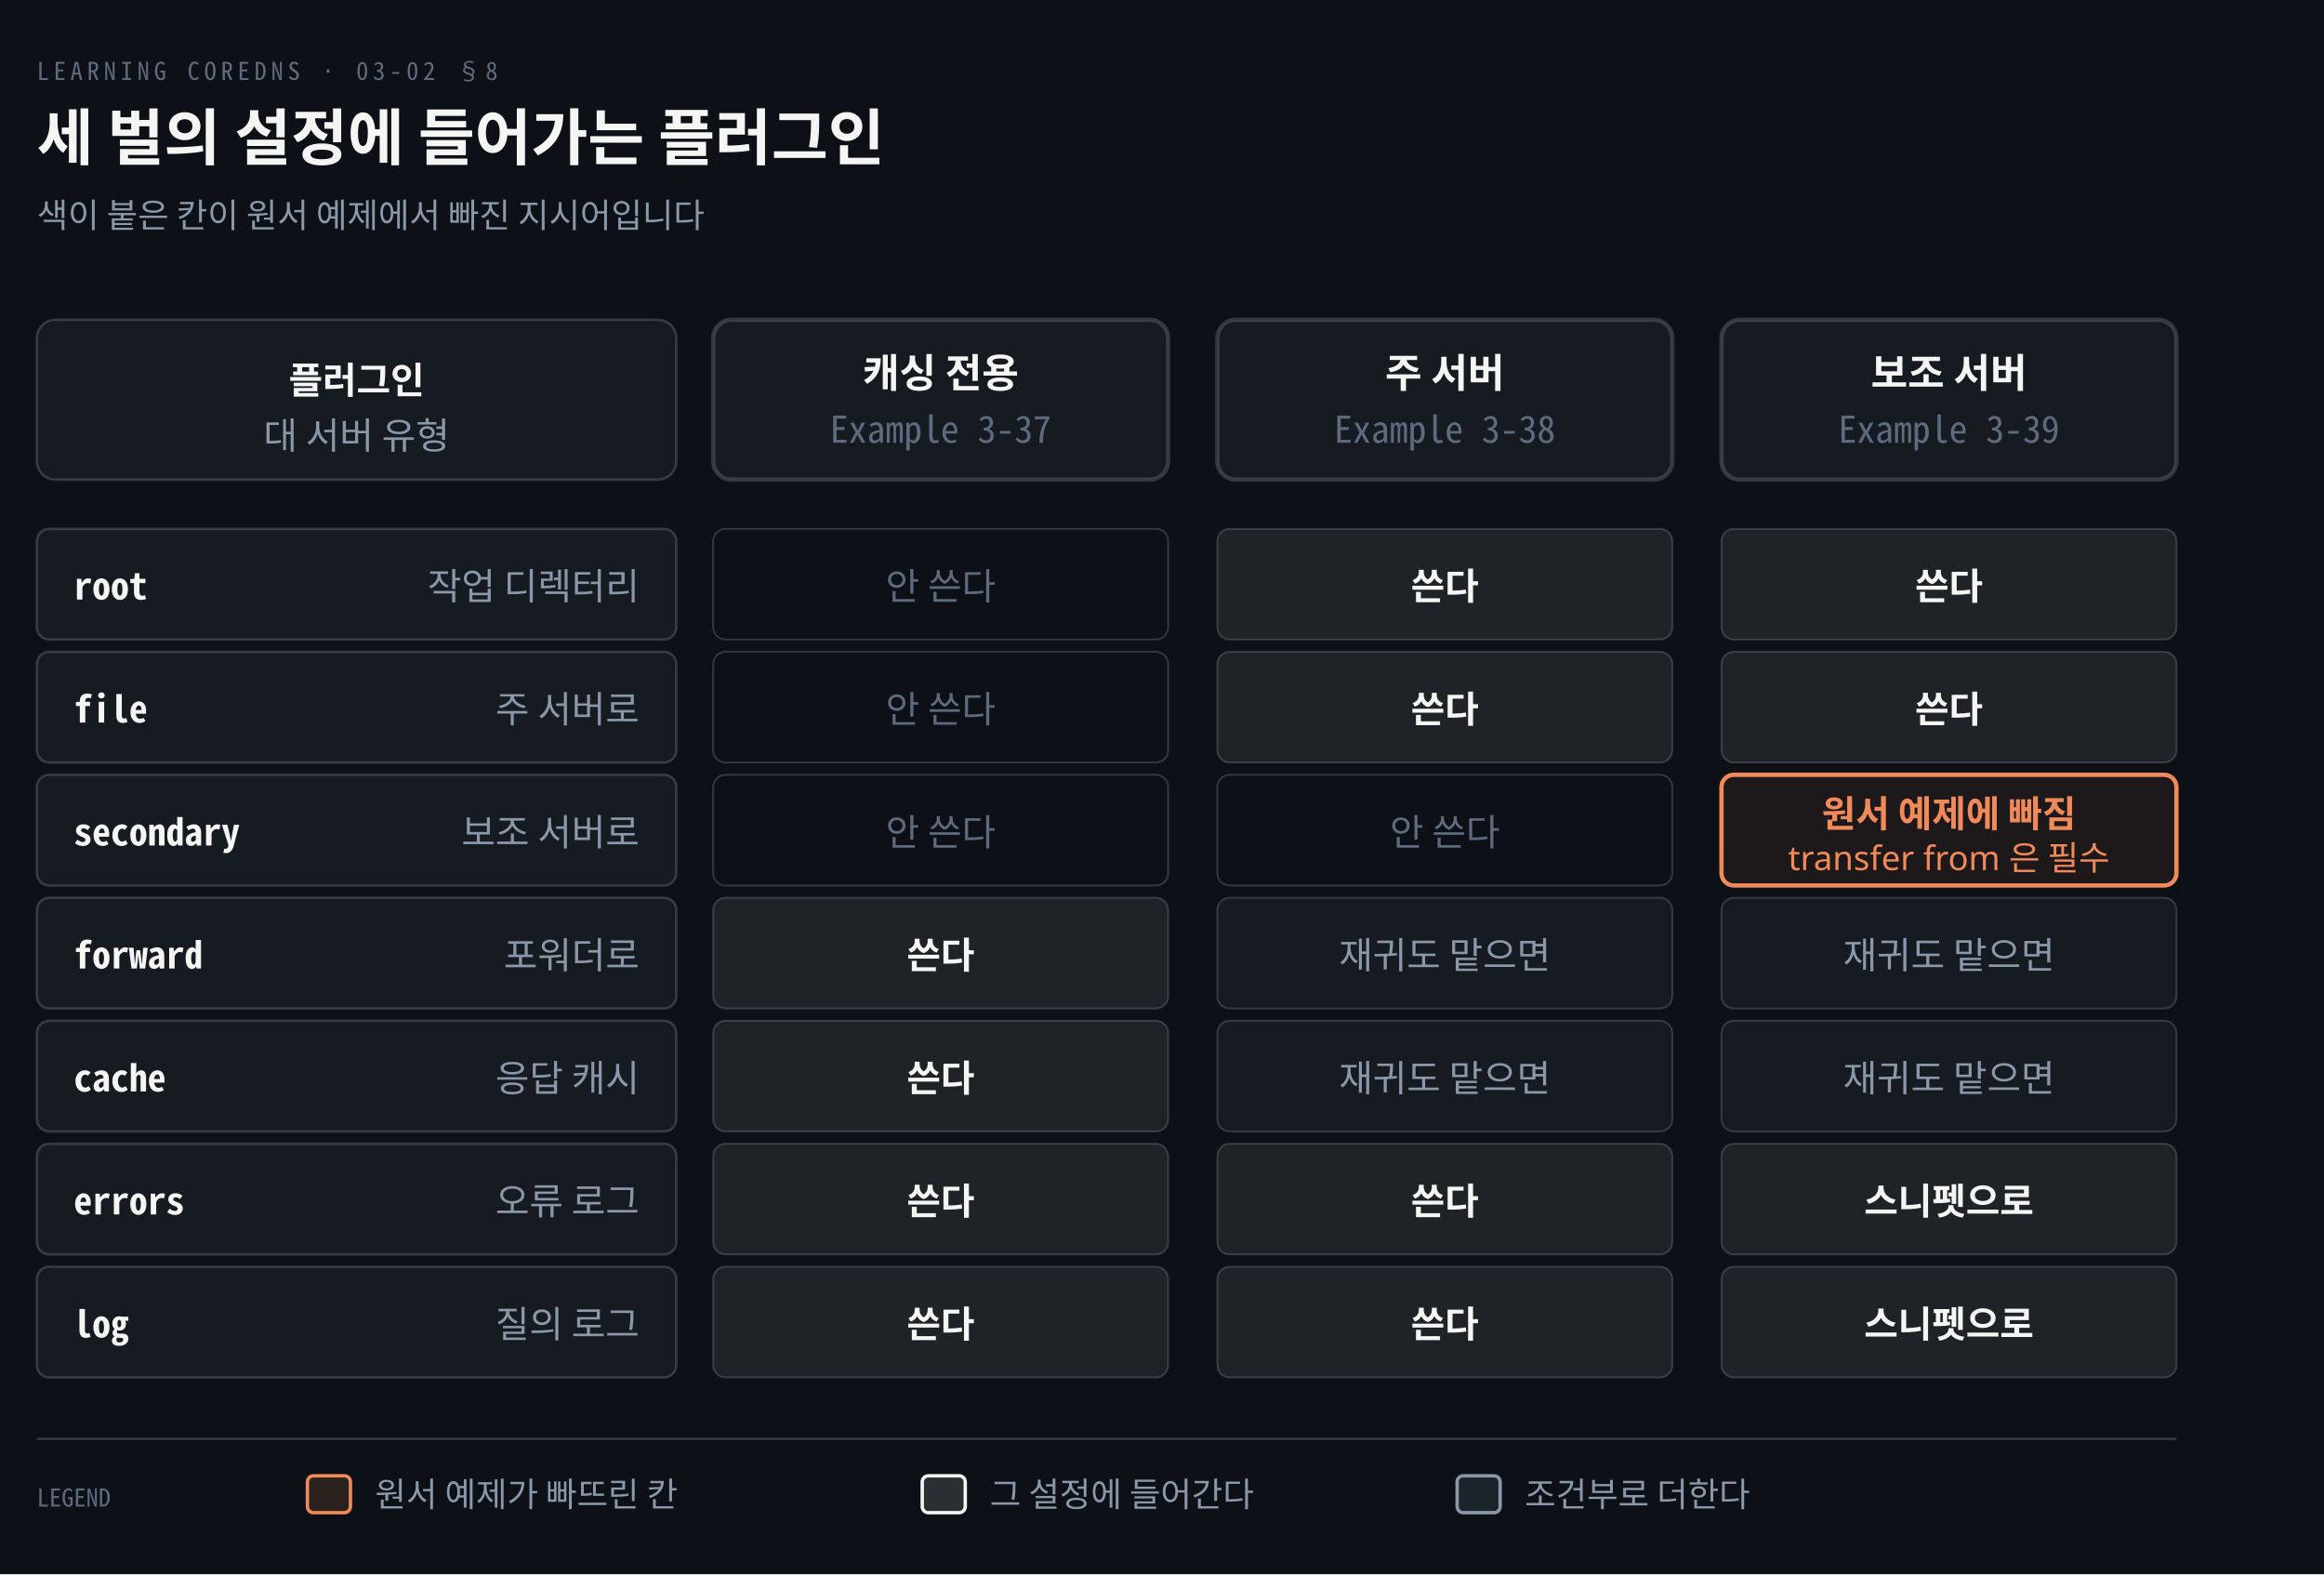
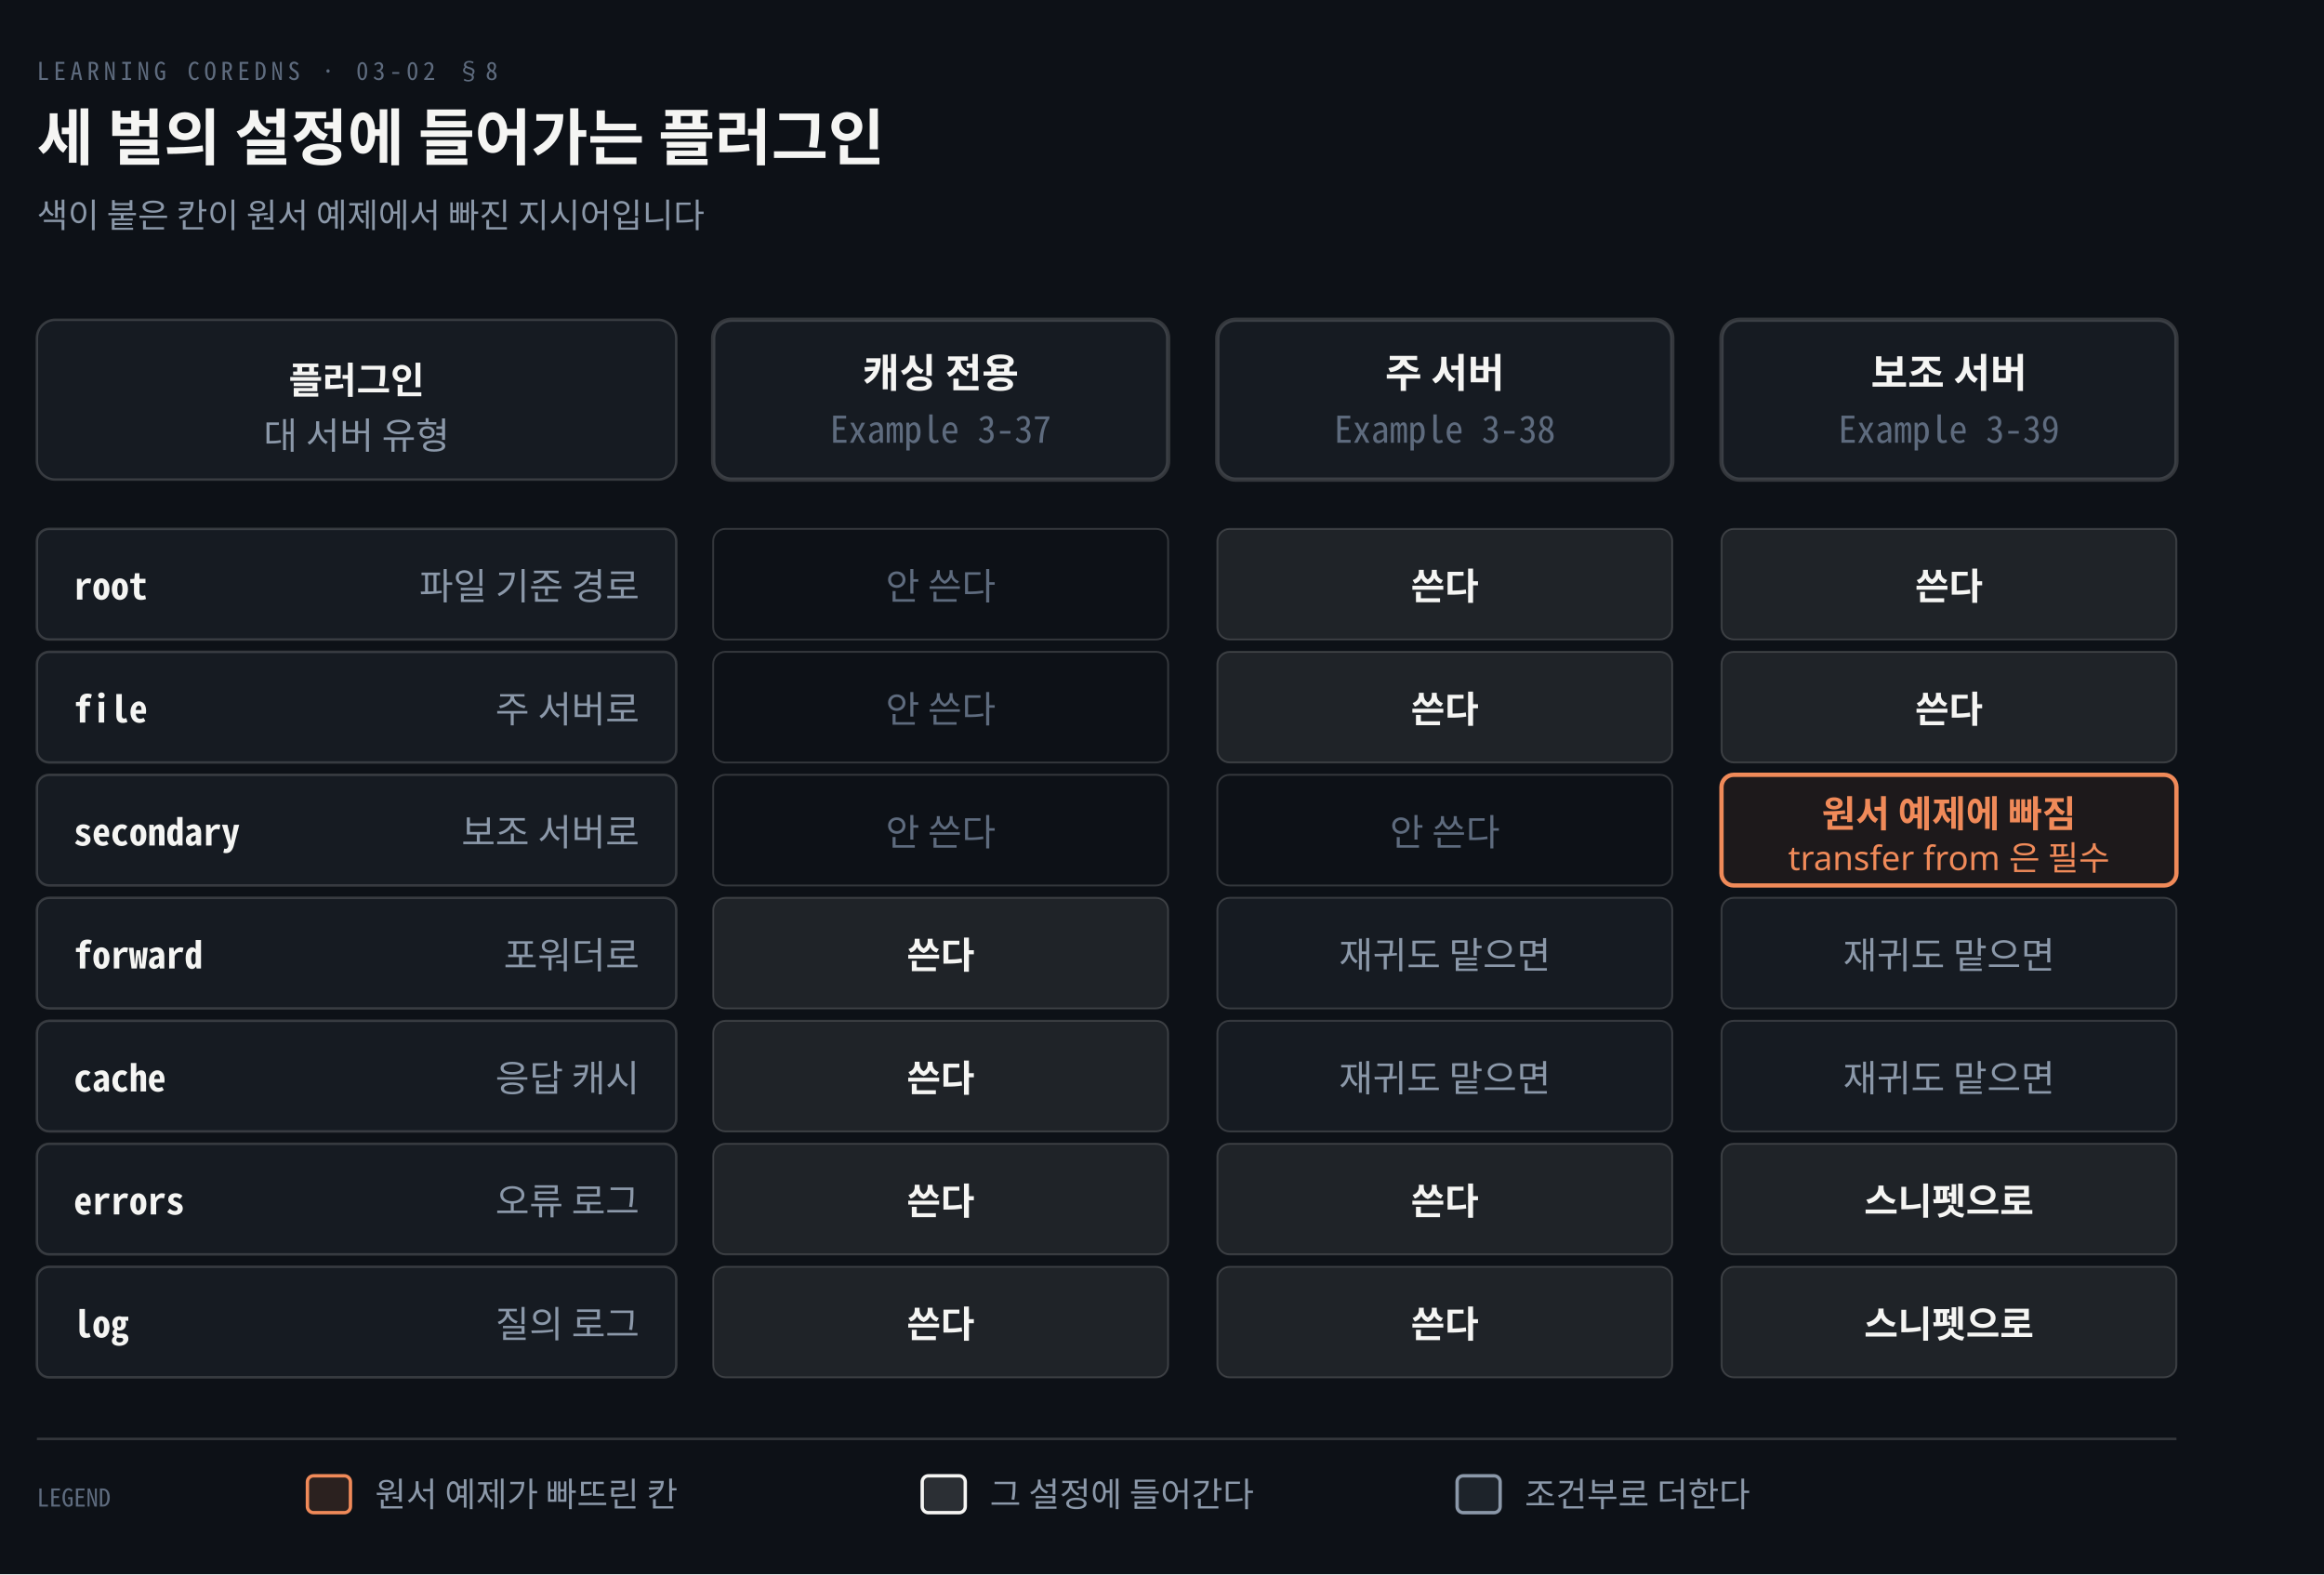
<svg xmlns="http://www.w3.org/2000/svg" viewBox="0 0 756 512" width="100%" role="img" aria-labelledby="dt dd">
  <defs>
    <marker id="ar" viewBox="0 0 8 8" refX="7" refY="4" markerWidth="6.5" markerHeight="6.5" orient="auto">
      <path d="M0 0 L8 4 L0 8 z" fill="#8B98A9" />
    </marker>
    <marker id="ok" viewBox="0 0 8 8" refX="7" refY="4" markerWidth="6.5" markerHeight="6.5" orient="auto">
      <path d="M0 0 L8 4 L0 8 z" fill="#3FB98C" />
    </marker>
    <marker id="warn" viewBox="0 0 8 8" refX="7" refY="4" markerWidth="6.5" markerHeight="6.5" orient="auto">
      <path d="M0 0 L8 4 L0 8 z" fill="#E3B341" />
    </marker>
    <marker id="bad" viewBox="0 0 8 8" refX="7" refY="4" markerWidth="6.5" markerHeight="6.5" orient="auto">
      <path d="M0 0 L8 4 L0 8 z" fill="#F0616D" />
    </marker>
    <marker id="info" viewBox="0 0 8 8" refX="7" refY="4" markerWidth="6.5" markerHeight="6.5" orient="auto">
      <path d="M0 0 L8 4 L0 8 z" fill="#6A95D8" />
    </marker>
    <marker id="acc" viewBox="0 0 8 8" refX="7" refY="4" markerWidth="6.5" markerHeight="6.5" orient="auto">
      <path d="M0 0 L8 4 L0 8 z" fill="#F08A59" />
    </marker>
    <marker id="soft" viewBox="0 0 8 8" refX="7" refY="4" markerWidth="6.5" markerHeight="6.5" orient="auto">
      <path d="M0 0 L8 4 L0 8 z" fill="#5E6B7E" />
    </marker>
  </defs>
  <rect width="756" height="512" fill="#0D1117" />
  <text x="12" y="26" font-family="'Geist Mono','Noto Sans Mono CJK KR',monospace" font-size="8" letter-spacing="0.18em" fill="#5E6B7E">LEARNING COREDNS · 03-02 §8</text>
  <text x="12" y="52" font-family="'Geist','Apple SD Gothic Neo','Noto Sans KR','Malgun Gothic',sans-serif" font-size="20" font-weight="600" fill="#F5F5F3">세 벌의 설정에 들어가는 플러그인</text>
  <text x="12" y="74" font-family="'Geist','Apple SD Gothic Neo','Noto Sans KR','Malgun Gothic',sans-serif" font-size="11" fill="#8B98A9">색이 붙은 칸이 원서 예제에서 빠진 지시어입니다</text>
  <rect x="12" y="104" width="208" height="52" rx="6" fill="#161B22" stroke="rgba(191,192,192,0.22)" stroke-width="0.8" />
  <text x="116.0" y="128" text-anchor="middle" font-family="'Geist','Apple SD Gothic Neo','Noto Sans KR','Malgun Gothic',sans-serif" font-size="12" font-weight="600" fill="#F5F5F3">플러그인</text>
  <text x="116.0" y="146" text-anchor="middle" font-family="'Geist','Apple SD Gothic Neo','Noto Sans KR','Malgun Gothic',sans-serif" font-size="12" font-weight="400" fill="#8B98A9">대 서버 유형</text>
  <rect x="232" y="104" width="148" height="52" rx="6" fill="#161B22" stroke="rgba(191,192,192,0.22)" stroke-width="1.4" />
  <text x="306.0" y="126" text-anchor="middle" font-family="'Geist','Apple SD Gothic Neo','Noto Sans KR','Malgun Gothic',sans-serif" font-size="13" font-weight="600" fill="#F5F5F3">캐싱 전용</text>
  <text x="306.0" y="144" text-anchor="middle" font-family="'Geist Mono','Noto Sans Mono CJK KR',monospace" font-size="12" font-weight="400" fill="#5E6B7E">Example 3-37</text>
  <rect x="396" y="104" width="148" height="52" rx="6" fill="#161B22" stroke="rgba(191,192,192,0.22)" stroke-width="1.4" />
  <text x="470.0" y="126" text-anchor="middle" font-family="'Geist','Apple SD Gothic Neo','Noto Sans KR','Malgun Gothic',sans-serif" font-size="13" font-weight="600" fill="#F5F5F3">주 서버</text>
  <text x="470.0" y="144" text-anchor="middle" font-family="'Geist Mono','Noto Sans Mono CJK KR',monospace" font-size="12" font-weight="400" fill="#5E6B7E">Example 3-38</text>
  <rect x="560" y="104" width="148" height="52" rx="6" fill="#161B22" stroke="rgba(191,192,192,0.22)" stroke-width="1.4" />
  <text x="634.0" y="126" text-anchor="middle" font-family="'Geist','Apple SD Gothic Neo','Noto Sans KR','Malgun Gothic',sans-serif" font-size="13" font-weight="600" fill="#F5F5F3">보조 서버</text>
  <text x="634.0" y="144" text-anchor="middle" font-family="'Geist Mono','Noto Sans Mono CJK KR',monospace" font-size="12" font-weight="400" fill="#5E6B7E">Example 3-39</text>
  <rect x="12" y="172" width="208" height="36" rx="4" fill="#161B22" stroke="rgba(191,192,192,0.22)" stroke-width="0.8" />
  <text x="24" y="195" text-anchor="start" font-family="'Geist Mono','Noto Sans Mono CJK KR',monospace" font-size="12" font-weight="600" fill="#F5F5F3">root</text>
-   <text x="208" y="195" text-anchor="end" font-family="'Geist','Apple SD Gothic Neo','Noto Sans KR','Malgun Gothic',sans-serif" font-size="12" font-weight="400" fill="#8B98A9">작업 디렉터리</text>
+   <text x="208" y="195" text-anchor="end" font-family="'Geist','Apple SD Gothic Neo','Noto Sans KR','Malgun Gothic',sans-serif" font-size="12" font-weight="400" fill="#8B98A9">파일 기준 경로</text>
  <rect x="232" y="172" width="148" height="36" rx="4" fill="#0D1117" stroke="rgba(191,192,192,0.22)" stroke-width="0.6" />
  <text x="306.0" y="195" text-anchor="middle" font-family="'Geist','Apple SD Gothic Neo','Noto Sans KR','Malgun Gothic',sans-serif" font-size="12" font-weight="400" fill="#5E6B7E">안 쓴다</text>
  <rect x="396" y="172" width="148" height="36" rx="4" fill="#F5F5F314" stroke="rgba(191,192,192,0.22)" stroke-width="0.6" />
  <text x="470.0" y="195" text-anchor="middle" font-family="'Geist','Apple SD Gothic Neo','Noto Sans KR','Malgun Gothic',sans-serif" font-size="12" font-weight="600" fill="#F5F5F3">쓴다</text>
  <rect x="560" y="172" width="148" height="36" rx="4" fill="#F5F5F314" stroke="rgba(191,192,192,0.22)" stroke-width="0.6" />
  <text x="634.0" y="195" text-anchor="middle" font-family="'Geist','Apple SD Gothic Neo','Noto Sans KR','Malgun Gothic',sans-serif" font-size="12" font-weight="600" fill="#F5F5F3">쓴다</text>
  <rect x="12" y="212" width="208" height="36" rx="4" fill="#161B22" stroke="rgba(191,192,192,0.22)" stroke-width="0.8" />
  <text x="24" y="235" text-anchor="start" font-family="'Geist Mono','Noto Sans Mono CJK KR',monospace" font-size="12" font-weight="600" fill="#F5F5F3">file</text>
  <text x="208" y="235" text-anchor="end" font-family="'Geist','Apple SD Gothic Neo','Noto Sans KR','Malgun Gothic',sans-serif" font-size="12" font-weight="400" fill="#8B98A9">주 서버로</text>
  <rect x="232" y="212" width="148" height="36" rx="4" fill="#0D1117" stroke="rgba(191,192,192,0.22)" stroke-width="0.6" />
  <text x="306.0" y="235" text-anchor="middle" font-family="'Geist','Apple SD Gothic Neo','Noto Sans KR','Malgun Gothic',sans-serif" font-size="12" font-weight="400" fill="#5E6B7E">안 쓴다</text>
  <rect x="396" y="212" width="148" height="36" rx="4" fill="#F5F5F314" stroke="rgba(191,192,192,0.22)" stroke-width="0.6" />
  <text x="470.0" y="235" text-anchor="middle" font-family="'Geist','Apple SD Gothic Neo','Noto Sans KR','Malgun Gothic',sans-serif" font-size="12" font-weight="600" fill="#F5F5F3">쓴다</text>
  <rect x="560" y="212" width="148" height="36" rx="4" fill="#F5F5F314" stroke="rgba(191,192,192,0.22)" stroke-width="0.6" />
  <text x="634.0" y="235" text-anchor="middle" font-family="'Geist','Apple SD Gothic Neo','Noto Sans KR','Malgun Gothic',sans-serif" font-size="12" font-weight="600" fill="#F5F5F3">쓴다</text>
  <rect x="12" y="252" width="208" height="36" rx="4" fill="#161B22" stroke="rgba(191,192,192,0.22)" stroke-width="0.8" />
  <text x="24" y="275" text-anchor="start" font-family="'Geist Mono','Noto Sans Mono CJK KR',monospace" font-size="12" font-weight="600" fill="#F5F5F3">secondary</text>
  <text x="208" y="275" text-anchor="end" font-family="'Geist','Apple SD Gothic Neo','Noto Sans KR','Malgun Gothic',sans-serif" font-size="12" font-weight="400" fill="#8B98A9">보조 서버로</text>
  <rect x="232" y="252" width="148" height="36" rx="4" fill="#0D1117" stroke="rgba(191,192,192,0.22)" stroke-width="0.6" />
  <text x="306.0" y="275" text-anchor="middle" font-family="'Geist','Apple SD Gothic Neo','Noto Sans KR','Malgun Gothic',sans-serif" font-size="12" font-weight="400" fill="#5E6B7E">안 쓴다</text>
  <rect x="396" y="252" width="148" height="36" rx="4" fill="#0D1117" stroke="rgba(191,192,192,0.22)" stroke-width="0.6" />
  <text x="470.0" y="275" text-anchor="middle" font-family="'Geist','Apple SD Gothic Neo','Noto Sans KR','Malgun Gothic',sans-serif" font-size="12" font-weight="400" fill="#5E6B7E">안 쓴다</text>
  <rect x="560" y="252" width="148" height="36" rx="4" fill="#F08A5912" stroke="#F08A59" stroke-width="1.4" />
  <text x="634.0" y="269" text-anchor="middle" font-family="'Geist','Apple SD Gothic Neo','Noto Sans KR','Malgun Gothic',sans-serif" font-size="12" font-weight="600" fill="#F08A59">원서 예제에 빠짐</text>
  <text x="634.0" y="283" text-anchor="middle" font-family="'Geist','Apple SD Gothic Neo','Noto Sans KR','Malgun Gothic',sans-serif" font-size="11" font-weight="400" fill="#F08A59">transfer from 은 필수</text>
  <rect x="12" y="292" width="208" height="36" rx="4" fill="#161B22" stroke="rgba(191,192,192,0.22)" stroke-width="0.8" />
  <text x="24" y="315" text-anchor="start" font-family="'Geist Mono','Noto Sans Mono CJK KR',monospace" font-size="12" font-weight="600" fill="#F5F5F3">forward</text>
  <text x="208" y="315" text-anchor="end" font-family="'Geist','Apple SD Gothic Neo','Noto Sans KR','Malgun Gothic',sans-serif" font-size="12" font-weight="400" fill="#8B98A9">포워더로</text>
  <rect x="232" y="292" width="148" height="36" rx="4" fill="#F5F5F314" stroke="rgba(191,192,192,0.22)" stroke-width="0.6" />
  <text x="306.0" y="315" text-anchor="middle" font-family="'Geist','Apple SD Gothic Neo','Noto Sans KR','Malgun Gothic',sans-serif" font-size="12" font-weight="600" fill="#F5F5F3">쓴다</text>
  <rect x="396" y="292" width="148" height="36" rx="4" fill="#8B98A914" stroke="rgba(191,192,192,0.22)" stroke-width="0.6" />
  <text x="470.0" y="315" text-anchor="middle" font-family="'Geist','Apple SD Gothic Neo','Noto Sans KR','Malgun Gothic',sans-serif" font-size="12" font-weight="400" fill="#8B98A9">재귀도 맡으면</text>
  <rect x="560" y="292" width="148" height="36" rx="4" fill="#8B98A914" stroke="rgba(191,192,192,0.22)" stroke-width="0.6" />
  <text x="634.0" y="315" text-anchor="middle" font-family="'Geist','Apple SD Gothic Neo','Noto Sans KR','Malgun Gothic',sans-serif" font-size="12" font-weight="400" fill="#8B98A9">재귀도 맡으면</text>
  <rect x="12" y="332" width="208" height="36" rx="4" fill="#161B22" stroke="rgba(191,192,192,0.22)" stroke-width="0.8" />
  <text x="24" y="355" text-anchor="start" font-family="'Geist Mono','Noto Sans Mono CJK KR',monospace" font-size="12" font-weight="600" fill="#F5F5F3">cache</text>
  <text x="208" y="355" text-anchor="end" font-family="'Geist','Apple SD Gothic Neo','Noto Sans KR','Malgun Gothic',sans-serif" font-size="12" font-weight="400" fill="#8B98A9">응답 캐시</text>
  <rect x="232" y="332" width="148" height="36" rx="4" fill="#F5F5F314" stroke="rgba(191,192,192,0.22)" stroke-width="0.6" />
  <text x="306.0" y="355" text-anchor="middle" font-family="'Geist','Apple SD Gothic Neo','Noto Sans KR','Malgun Gothic',sans-serif" font-size="12" font-weight="600" fill="#F5F5F3">쓴다</text>
  <rect x="396" y="332" width="148" height="36" rx="4" fill="#8B98A914" stroke="rgba(191,192,192,0.22)" stroke-width="0.6" />
  <text x="470.0" y="355" text-anchor="middle" font-family="'Geist','Apple SD Gothic Neo','Noto Sans KR','Malgun Gothic',sans-serif" font-size="12" font-weight="400" fill="#8B98A9">재귀도 맡으면</text>
  <rect x="560" y="332" width="148" height="36" rx="4" fill="#8B98A914" stroke="rgba(191,192,192,0.22)" stroke-width="0.6" />
  <text x="634.0" y="355" text-anchor="middle" font-family="'Geist','Apple SD Gothic Neo','Noto Sans KR','Malgun Gothic',sans-serif" font-size="12" font-weight="400" fill="#8B98A9">재귀도 맡으면</text>
  <rect x="12" y="372" width="208" height="36" rx="4" fill="#161B22" stroke="rgba(191,192,192,0.22)" stroke-width="0.8" />
  <text x="24" y="395" text-anchor="start" font-family="'Geist Mono','Noto Sans Mono CJK KR',monospace" font-size="12" font-weight="600" fill="#F5F5F3">errors</text>
  <text x="208" y="395" text-anchor="end" font-family="'Geist','Apple SD Gothic Neo','Noto Sans KR','Malgun Gothic',sans-serif" font-size="12" font-weight="400" fill="#8B98A9">오류 로그</text>
  <rect x="232" y="372" width="148" height="36" rx="4" fill="#F5F5F314" stroke="rgba(191,192,192,0.22)" stroke-width="0.6" />
  <text x="306.0" y="395" text-anchor="middle" font-family="'Geist','Apple SD Gothic Neo','Noto Sans KR','Malgun Gothic',sans-serif" font-size="12" font-weight="600" fill="#F5F5F3">쓴다</text>
  <rect x="396" y="372" width="148" height="36" rx="4" fill="#F5F5F314" stroke="rgba(191,192,192,0.22)" stroke-width="0.6" />
  <text x="470.0" y="395" text-anchor="middle" font-family="'Geist','Apple SD Gothic Neo','Noto Sans KR','Malgun Gothic',sans-serif" font-size="12" font-weight="600" fill="#F5F5F3">쓴다</text>
  <rect x="560" y="372" width="148" height="36" rx="4" fill="#F5F5F314" stroke="rgba(191,192,192,0.22)" stroke-width="0.6" />
  <text x="634.0" y="395" text-anchor="middle" font-family="'Geist','Apple SD Gothic Neo','Noto Sans KR','Malgun Gothic',sans-serif" font-size="12" font-weight="600" fill="#F5F5F3">스니펫으로</text>
  <rect x="12" y="412" width="208" height="36" rx="4" fill="#161B22" stroke="rgba(191,192,192,0.22)" stroke-width="0.8" />
  <text x="24" y="435" text-anchor="start" font-family="'Geist Mono','Noto Sans Mono CJK KR',monospace" font-size="12" font-weight="600" fill="#F5F5F3">log</text>
  <text x="208" y="435" text-anchor="end" font-family="'Geist','Apple SD Gothic Neo','Noto Sans KR','Malgun Gothic',sans-serif" font-size="12" font-weight="400" fill="#8B98A9">질의 로그</text>
  <rect x="232" y="412" width="148" height="36" rx="4" fill="#F5F5F314" stroke="rgba(191,192,192,0.22)" stroke-width="0.6" />
  <text x="306.0" y="435" text-anchor="middle" font-family="'Geist','Apple SD Gothic Neo','Noto Sans KR','Malgun Gothic',sans-serif" font-size="12" font-weight="600" fill="#F5F5F3">쓴다</text>
  <rect x="396" y="412" width="148" height="36" rx="4" fill="#F5F5F314" stroke="rgba(191,192,192,0.22)" stroke-width="0.6" />
  <text x="470.0" y="435" text-anchor="middle" font-family="'Geist','Apple SD Gothic Neo','Noto Sans KR','Malgun Gothic',sans-serif" font-size="12" font-weight="600" fill="#F5F5F3">쓴다</text>
  <rect x="560" y="412" width="148" height="36" rx="4" fill="#F5F5F314" stroke="rgba(191,192,192,0.22)" stroke-width="0.6" />
  <text x="634.0" y="435" text-anchor="middle" font-family="'Geist','Apple SD Gothic Neo','Noto Sans KR','Malgun Gothic',sans-serif" font-size="12" font-weight="600" fill="#F5F5F3">스니펫으로</text>
  <line x1="12" y1="468" x2="708" y2="468" stroke="rgba(191,192,192,0.22)" stroke-width="0.8" />
  <text x="12" y="490" text-anchor="start" font-family="'Geist Mono','Noto Sans Mono CJK KR',monospace" font-size="8" font-weight="400" fill="#5E6B7E">LEGEND</text>
  <rect x="100" y="480" width="14" height="12" rx="2" fill="#F08A5922" stroke="#F08A59" stroke-width="1.1" />
  <text x="122" y="490" text-anchor="start" font-family="'Geist','Apple SD Gothic Neo','Noto Sans KR','Malgun Gothic',sans-serif" font-size="11" font-weight="400" fill="#8B98A9">원서 예제가 빠뜨린 칸</text>
  <rect x="300" y="480" width="14" height="12" rx="2" fill="#F5F5F322" stroke="#F5F5F3" stroke-width="1.1" />
  <text x="322" y="490" text-anchor="start" font-family="'Geist','Apple SD Gothic Neo','Noto Sans KR','Malgun Gothic',sans-serif" font-size="11" font-weight="400" fill="#8B98A9">그 설정에 들어간다</text>
  <rect x="474" y="480" width="14" height="12" rx="2" fill="#8B98A922" stroke="#8B98A9" stroke-width="1.1" />
  <text x="496" y="490" text-anchor="start" font-family="'Geist','Apple SD Gothic Neo','Noto Sans KR','Malgun Gothic',sans-serif" font-size="11" font-weight="400" fill="#8B98A9">조건부로 더한다</text>
</svg>
